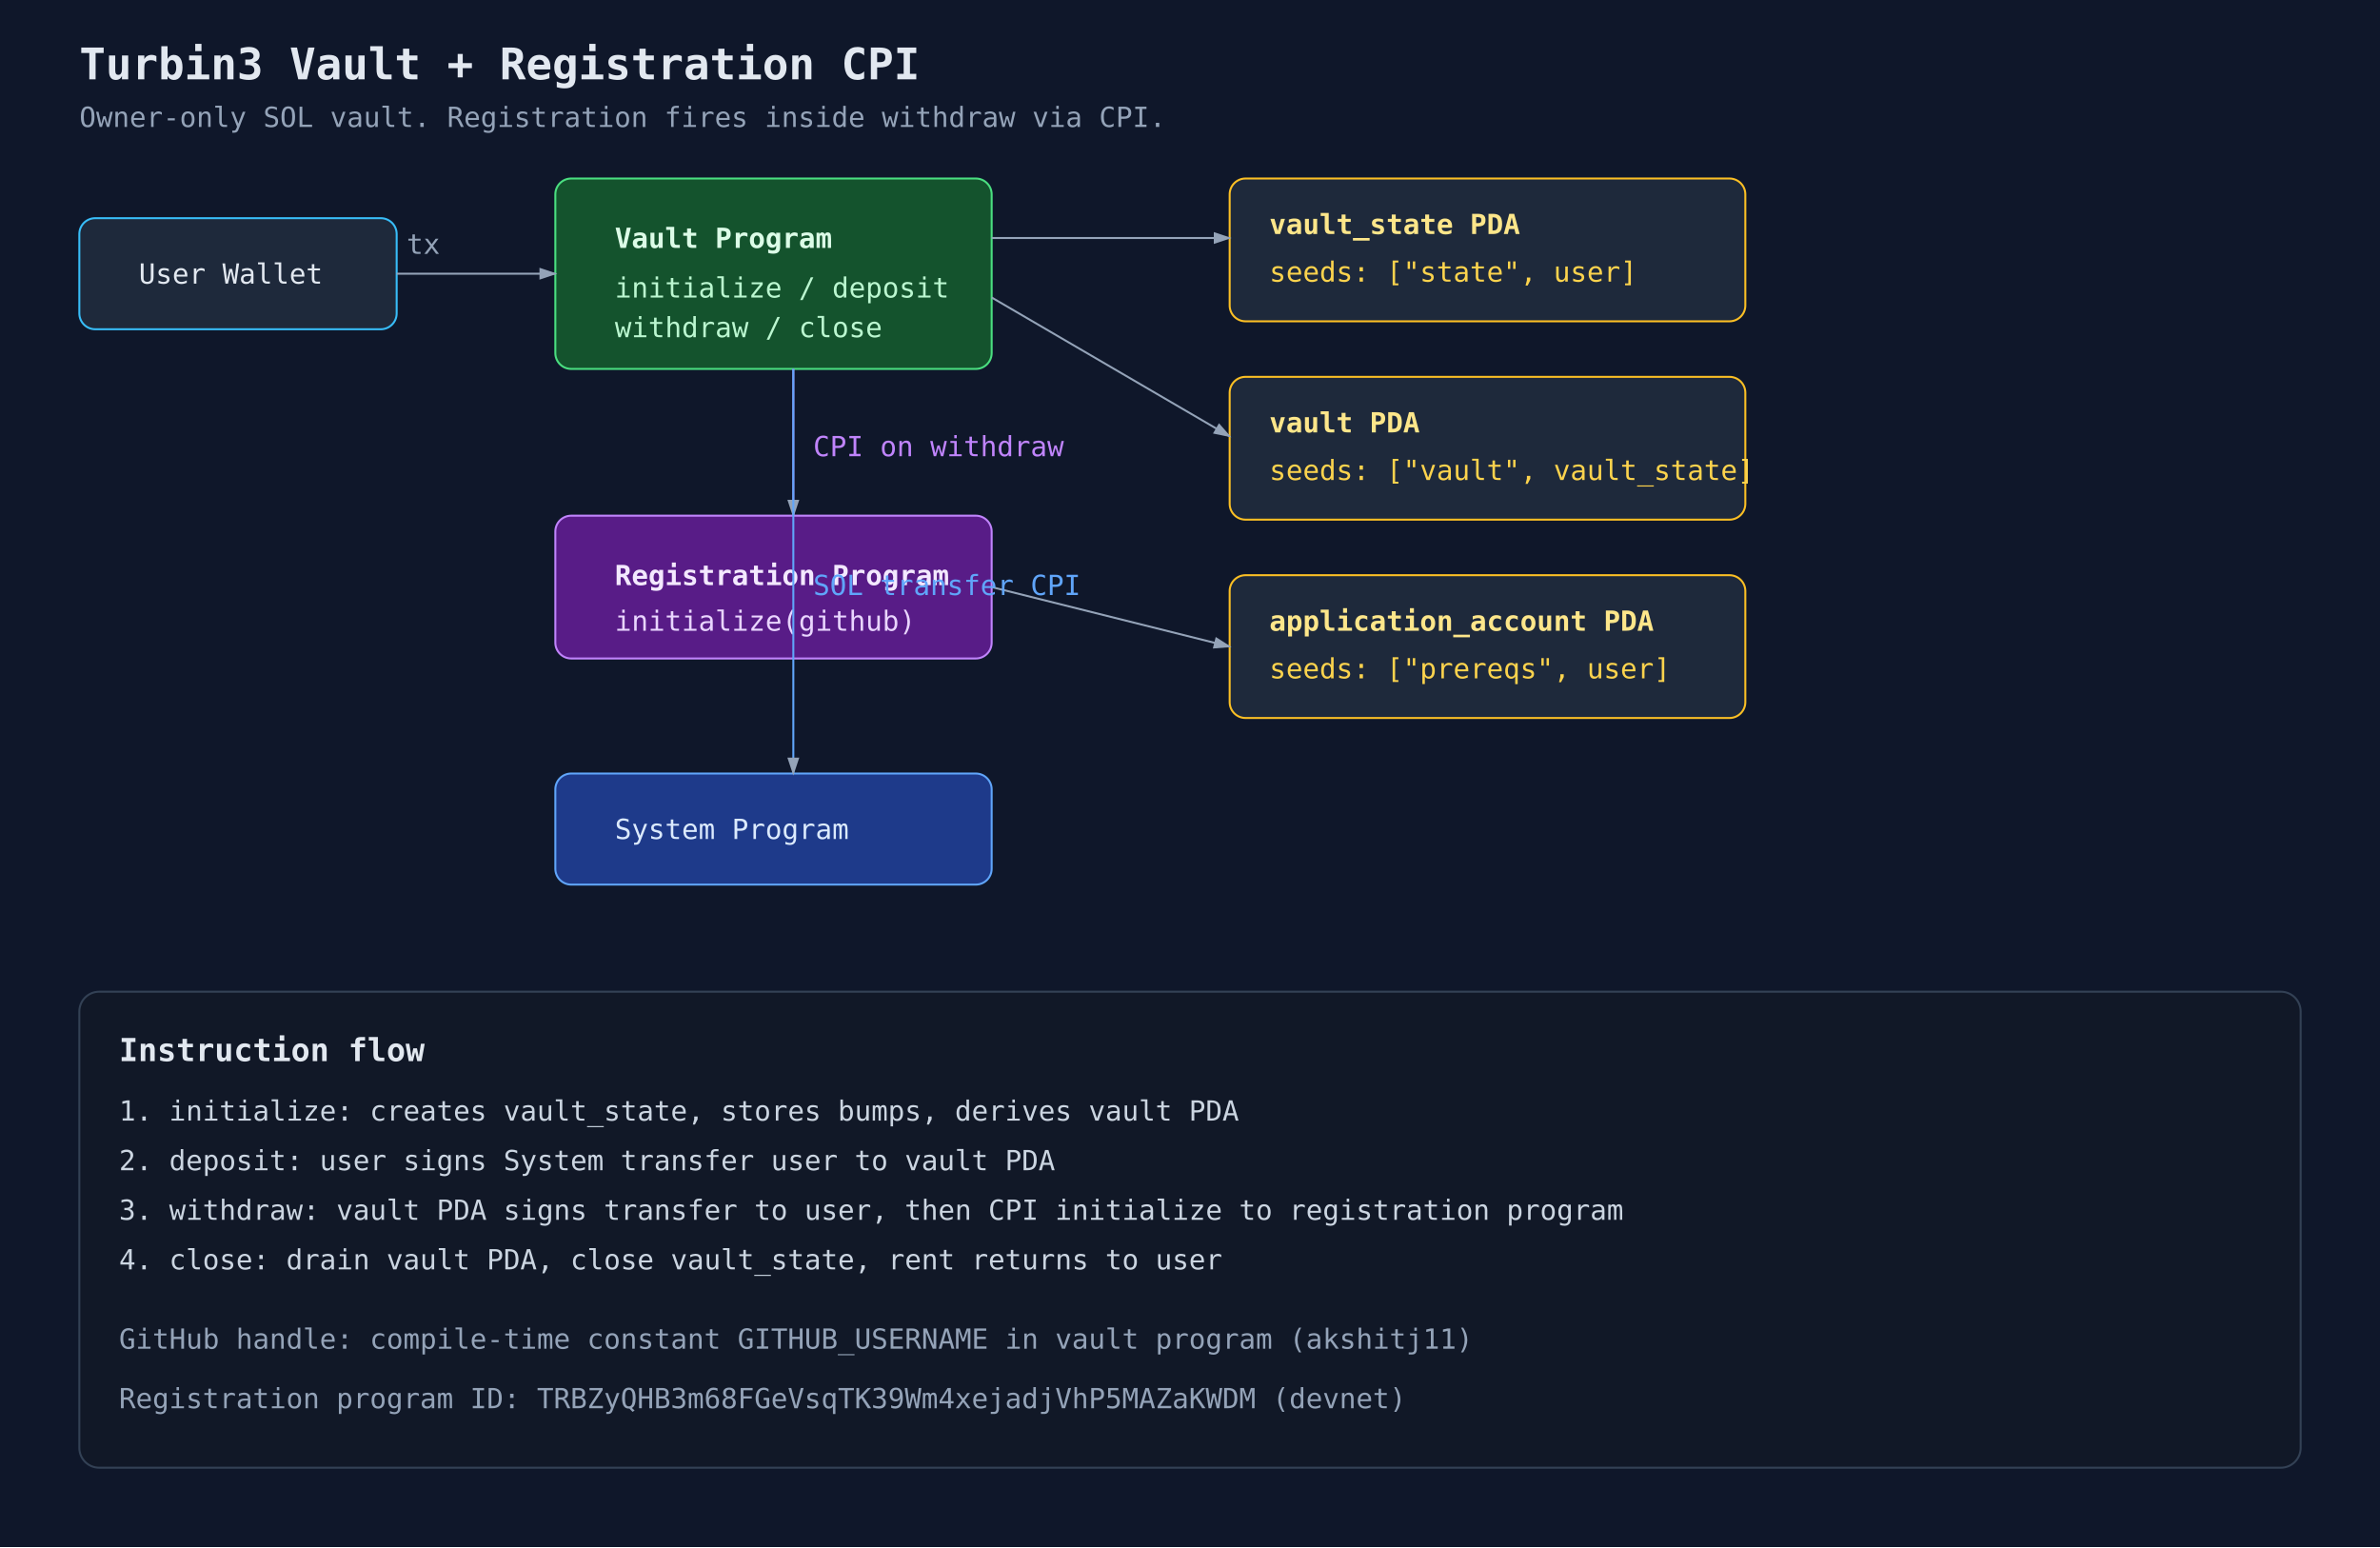
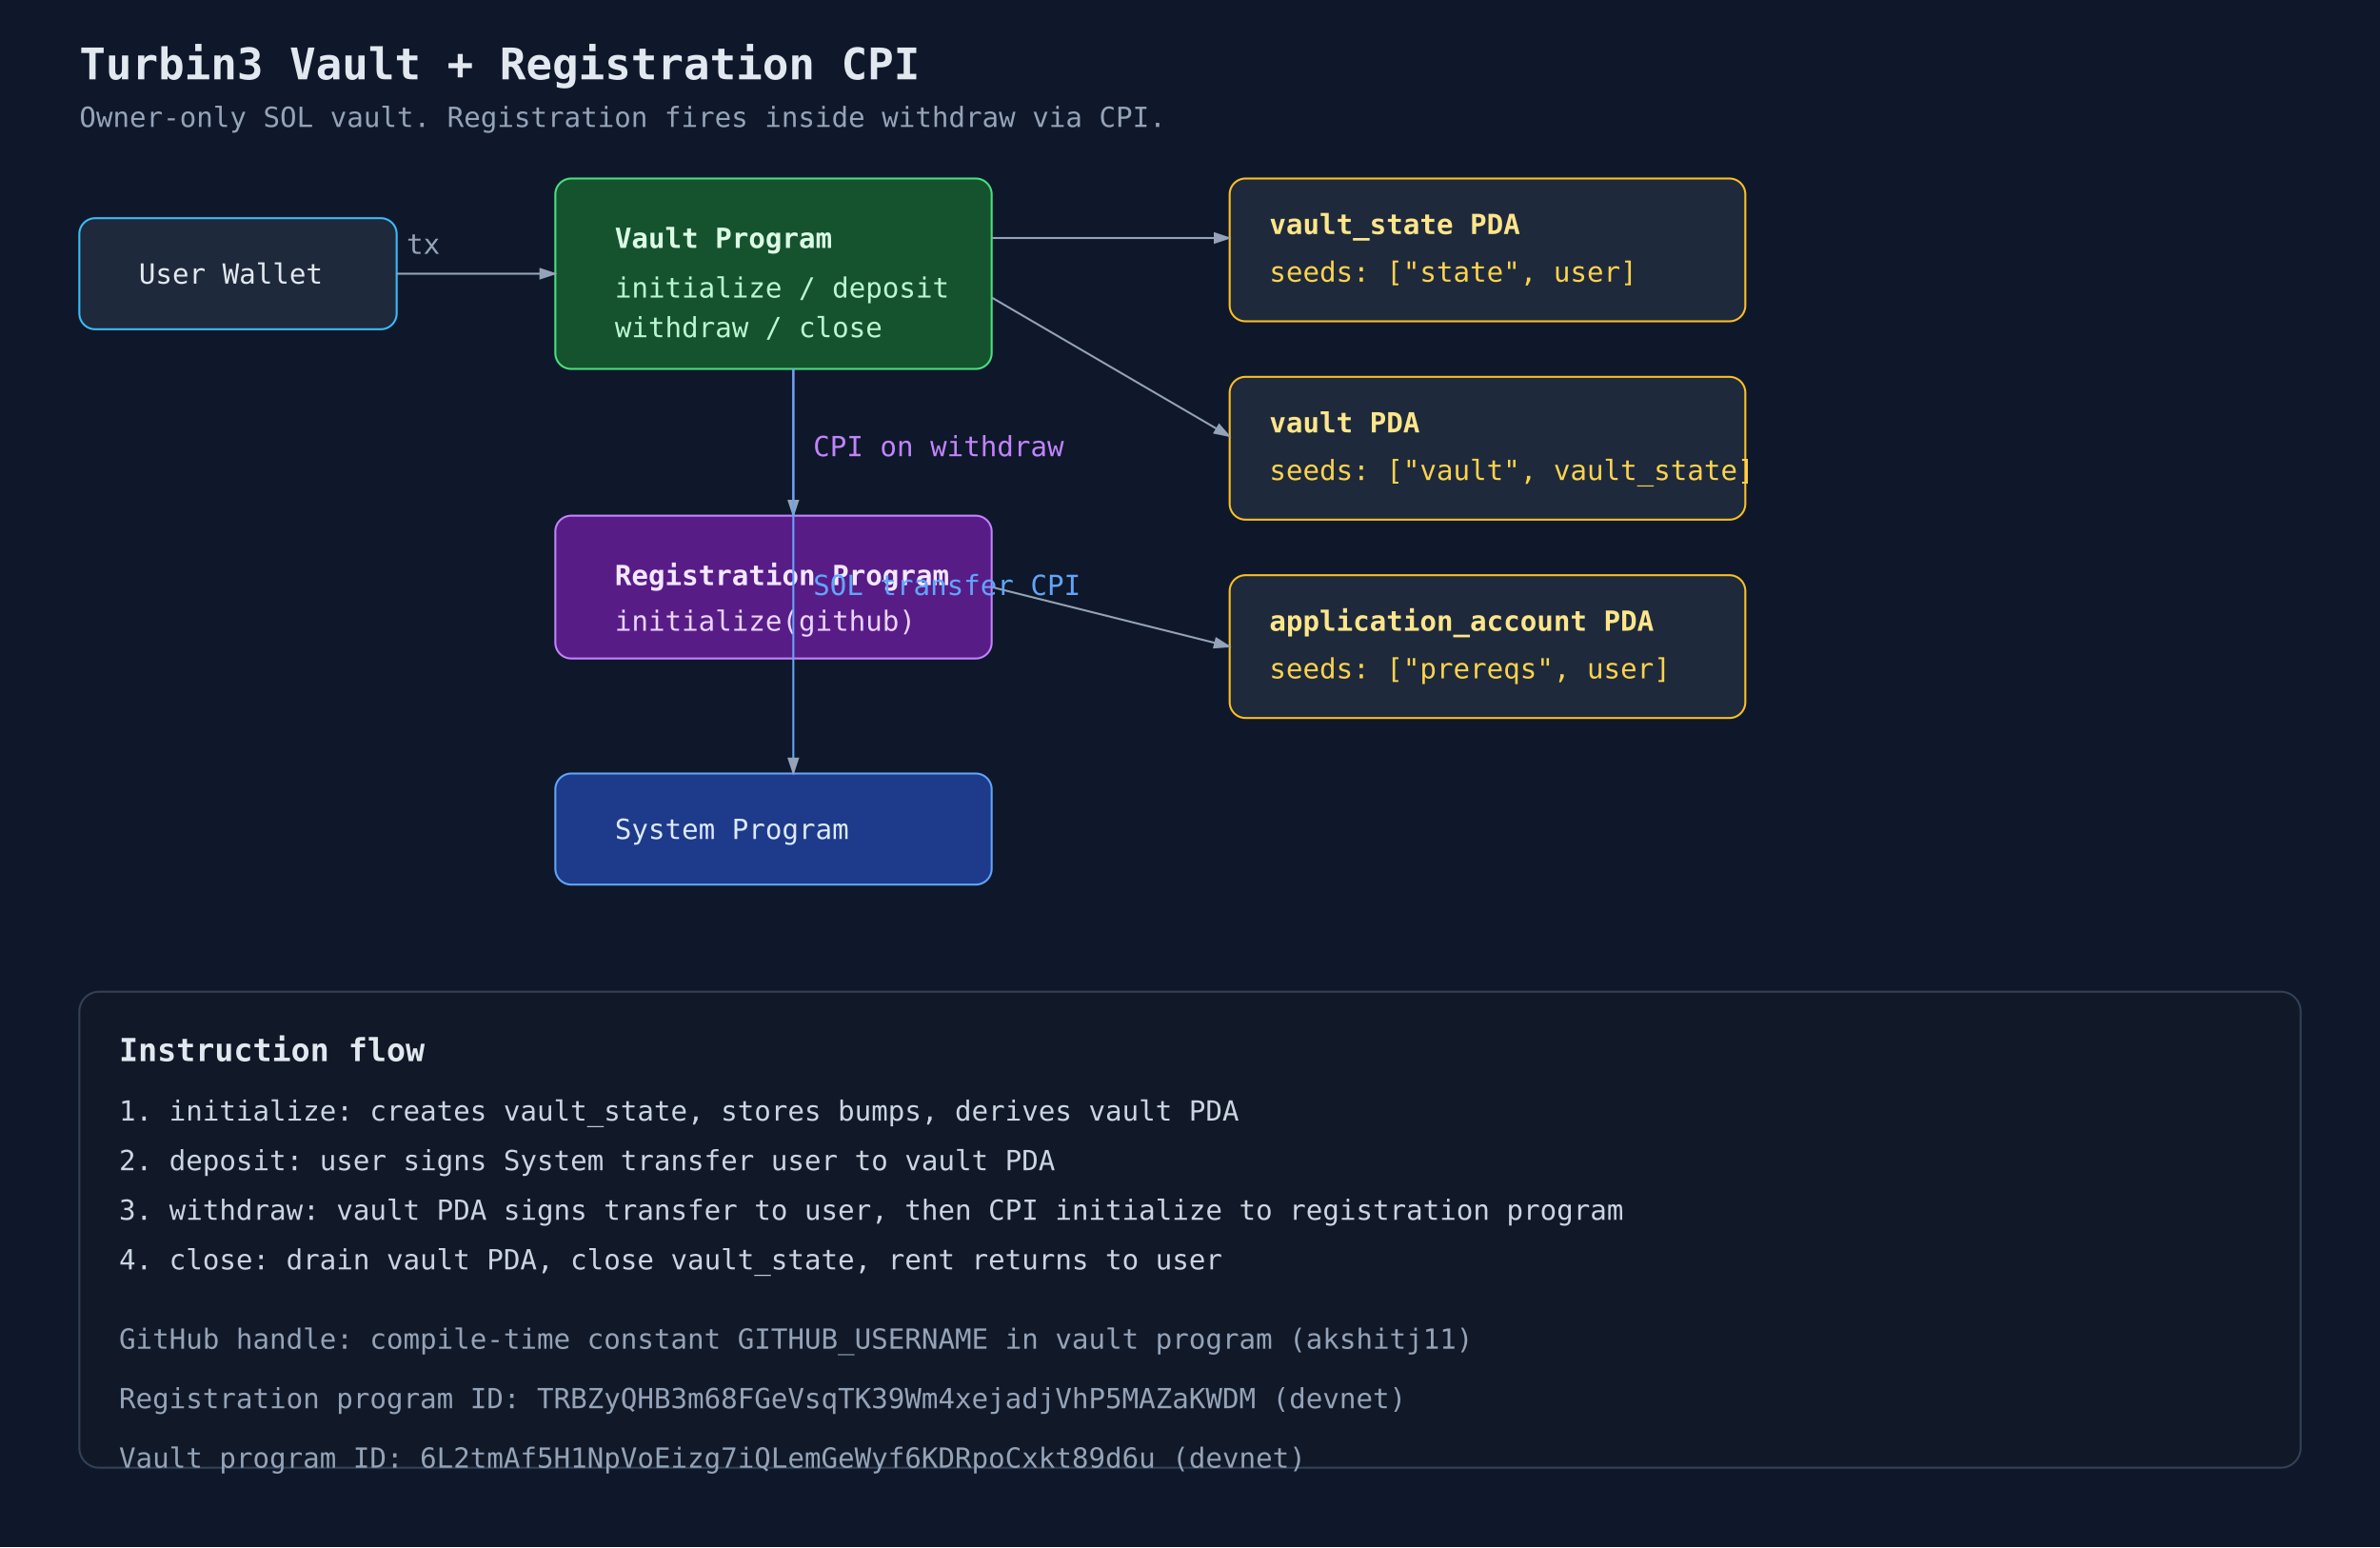
<svg xmlns="http://www.w3.org/2000/svg" viewBox="0 0 1200 780" font-family="ui-monospace, monospace" font-size="14">
  <rect width="1200" height="780" fill="#0f172a" />
  <text x="40" y="40" fill="#e2e8f0" font-size="22" font-weight="700">Turbin3 Vault + Registration CPI</text>
  <text x="40" y="64" fill="#94a3b8">Owner-only SOL vault. Registration fires inside withdraw via CPI.</text>
  <rect x="40" y="110" width="160" height="56" rx="8" fill="#1e293b" stroke="#38bdf8" />
  <text x="70" y="143" fill="#e2e8f0">User Wallet</text>
  <rect x="280" y="90" width="220" height="96" rx="8" fill="#14532d" stroke="#4ade80" />
  <text x="310" y="125" fill="#dcfce7" font-weight="700">Vault Program</text>
  <text x="310" y="150" fill="#bbf7d0">initialize / deposit</text>
  <text x="310" y="170" fill="#bbf7d0">withdraw / close</text>
  <rect x="280" y="260" width="220" height="72" rx="8" fill="#581c87" stroke="#c084fc" />
  <text x="310" y="295" fill="#f3e8ff" font-weight="700">Registration Program</text>
  <text x="310" y="318" fill="#e9d5ff">initialize(github)</text>
  <rect x="280" y="390" width="220" height="56" rx="8" fill="#1e3a8a" stroke="#60a5fa" />
  <text x="310" y="423" fill="#dbeafe">System Program</text>
  <rect x="620" y="90" width="260" height="72" rx="8" fill="#1e293b" stroke="#fbbf24" />
  <text x="640" y="118" fill="#fde68a" font-weight="700">vault_state PDA</text>
  <text x="640" y="142" fill="#fcd34d">seeds: ["state", user]</text>
  <rect x="620" y="190" width="260" height="72" rx="8" fill="#1e293b" stroke="#fbbf24" />
  <text x="640" y="218" fill="#fde68a" font-weight="700">vault PDA</text>
  <text x="640" y="242" fill="#fcd34d">seeds: ["vault", vault_state]</text>
  <rect x="620" y="290" width="260" height="72" rx="8" fill="#1e293b" stroke="#fbbf24" />
  <text x="640" y="318" fill="#fde68a" font-weight="700">application_account PDA</text>
  <text x="640" y="342" fill="#fcd34d">seeds: ["prereqs", user]</text>
  <defs>
    <marker id="arrow" markerWidth="10" markerHeight="10" refX="8" refY="3" orient="auto">
      <path d="M0,0 L0,6 L9,3 z" fill="#94a3b8" />
    </marker>
  </defs>
  <line x1="200" y1="138" x2="280" y2="138" stroke="#94a3b8" marker-end="url(#arrow)" />
  <text x="205" y="128" fill="#94a3b8">tx</text>
  <line x1="500" y1="120" x2="620" y2="120" stroke="#94a3b8" marker-end="url(#arrow)" />
  <line x1="500" y1="150" x2="620" y2="220" stroke="#94a3b8" marker-end="url(#arrow)" />
  <line x1="400" y1="186" x2="400" y2="260" stroke="#c084fc" marker-end="url(#arrow)" />
  <text x="410" y="230" fill="#c084fc">CPI on withdraw</text>
  <line x1="500" y1="296" x2="620" y2="326" stroke="#94a3b8" marker-end="url(#arrow)" />
  <line x1="400" y1="186" x2="400" y2="390" stroke="#60a5fa" marker-end="url(#arrow)" />
  <text x="410" y="300" fill="#60a5fa">SOL transfer CPI</text>
  <rect x="40" y="500" width="1120" height="240" rx="10" fill="#111827" stroke="#334155" />
  <text x="60" y="535" fill="#e2e8f0" font-size="16" font-weight="700">Instruction flow</text>
  <text x="60" y="565" fill="#cbd5e1">1. initialize: creates vault_state, stores bumps, derives vault PDA</text>
  <text x="60" y="590" fill="#cbd5e1">2. deposit: user signs System transfer user to vault PDA</text>
  <text x="60" y="615" fill="#cbd5e1">3. withdraw: vault PDA signs transfer to user, then CPI initialize to registration program</text>
  <text x="60" y="640" fill="#cbd5e1">4. close: drain vault PDA, close vault_state, rent returns to user</text>
  <text x="60" y="680" fill="#94a3b8">GitHub handle: compile-time constant GITHUB_USERNAME in vault program (akshitj11)</text>
  <text x="60" y="710" fill="#94a3b8">Registration program ID: TRBZyQHB3m68FGeVsqTK39Wm4xejadjVhP5MAZaKWDM (devnet)</text>
+   <text x="60" y="740" fill="#94a3b8">Vault program ID: 6L2tmAf5H1NpVoEizg7iQLemGeWyf6KDRpoCxkt89d6u (devnet)</text>
</svg>
